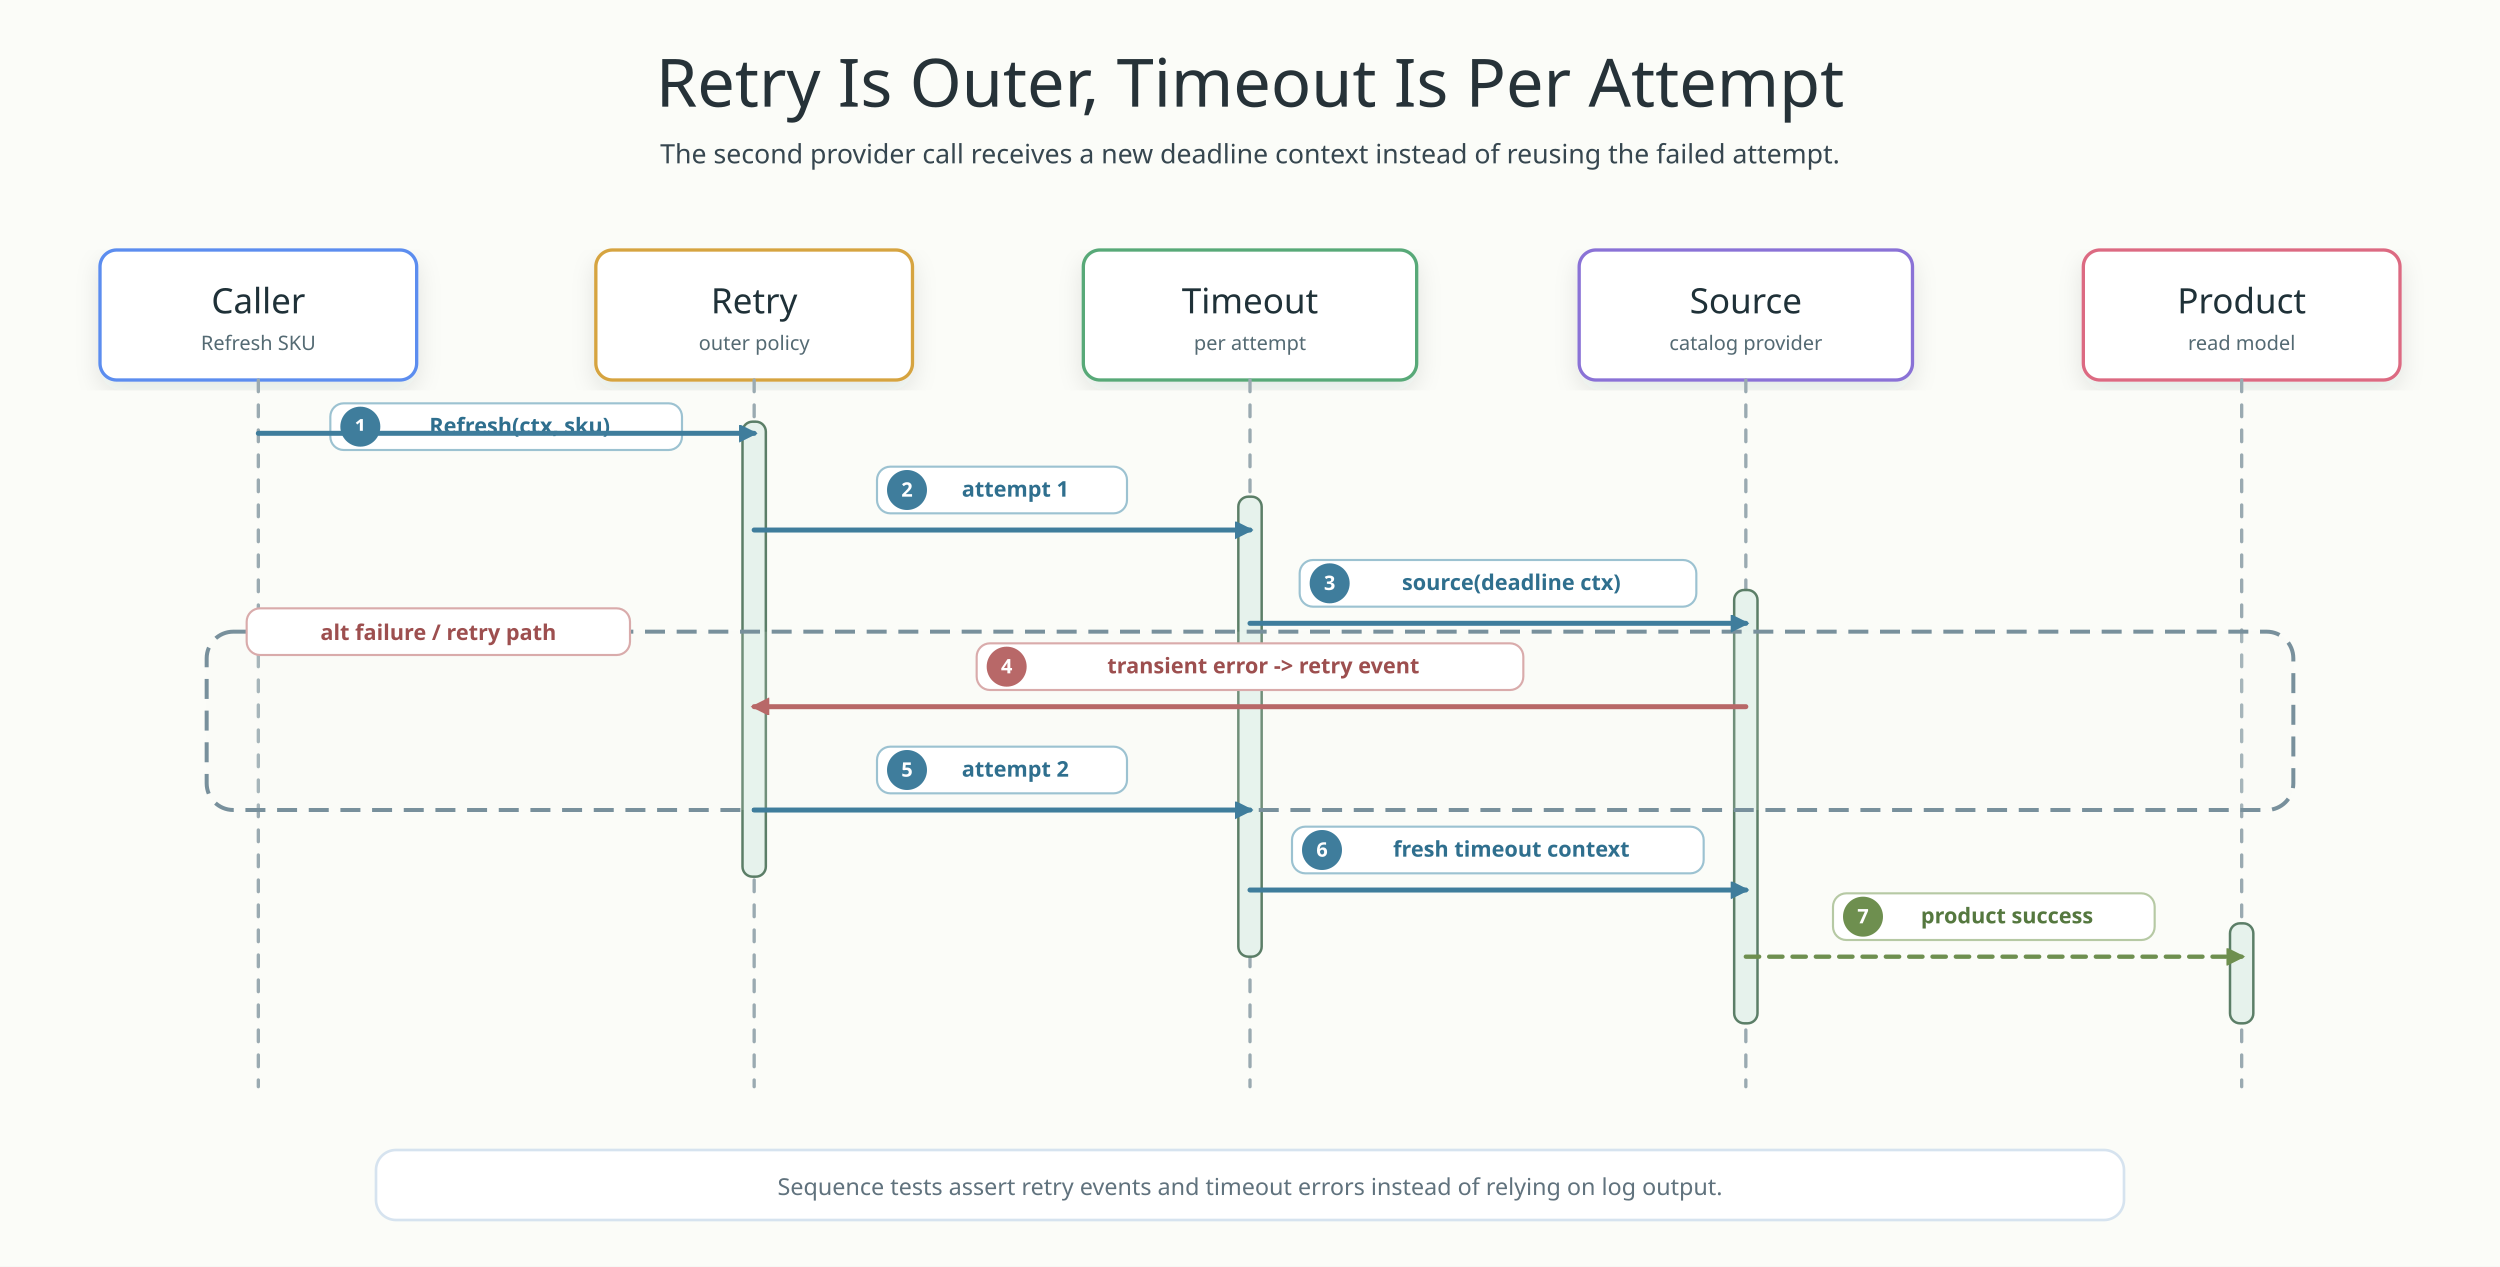
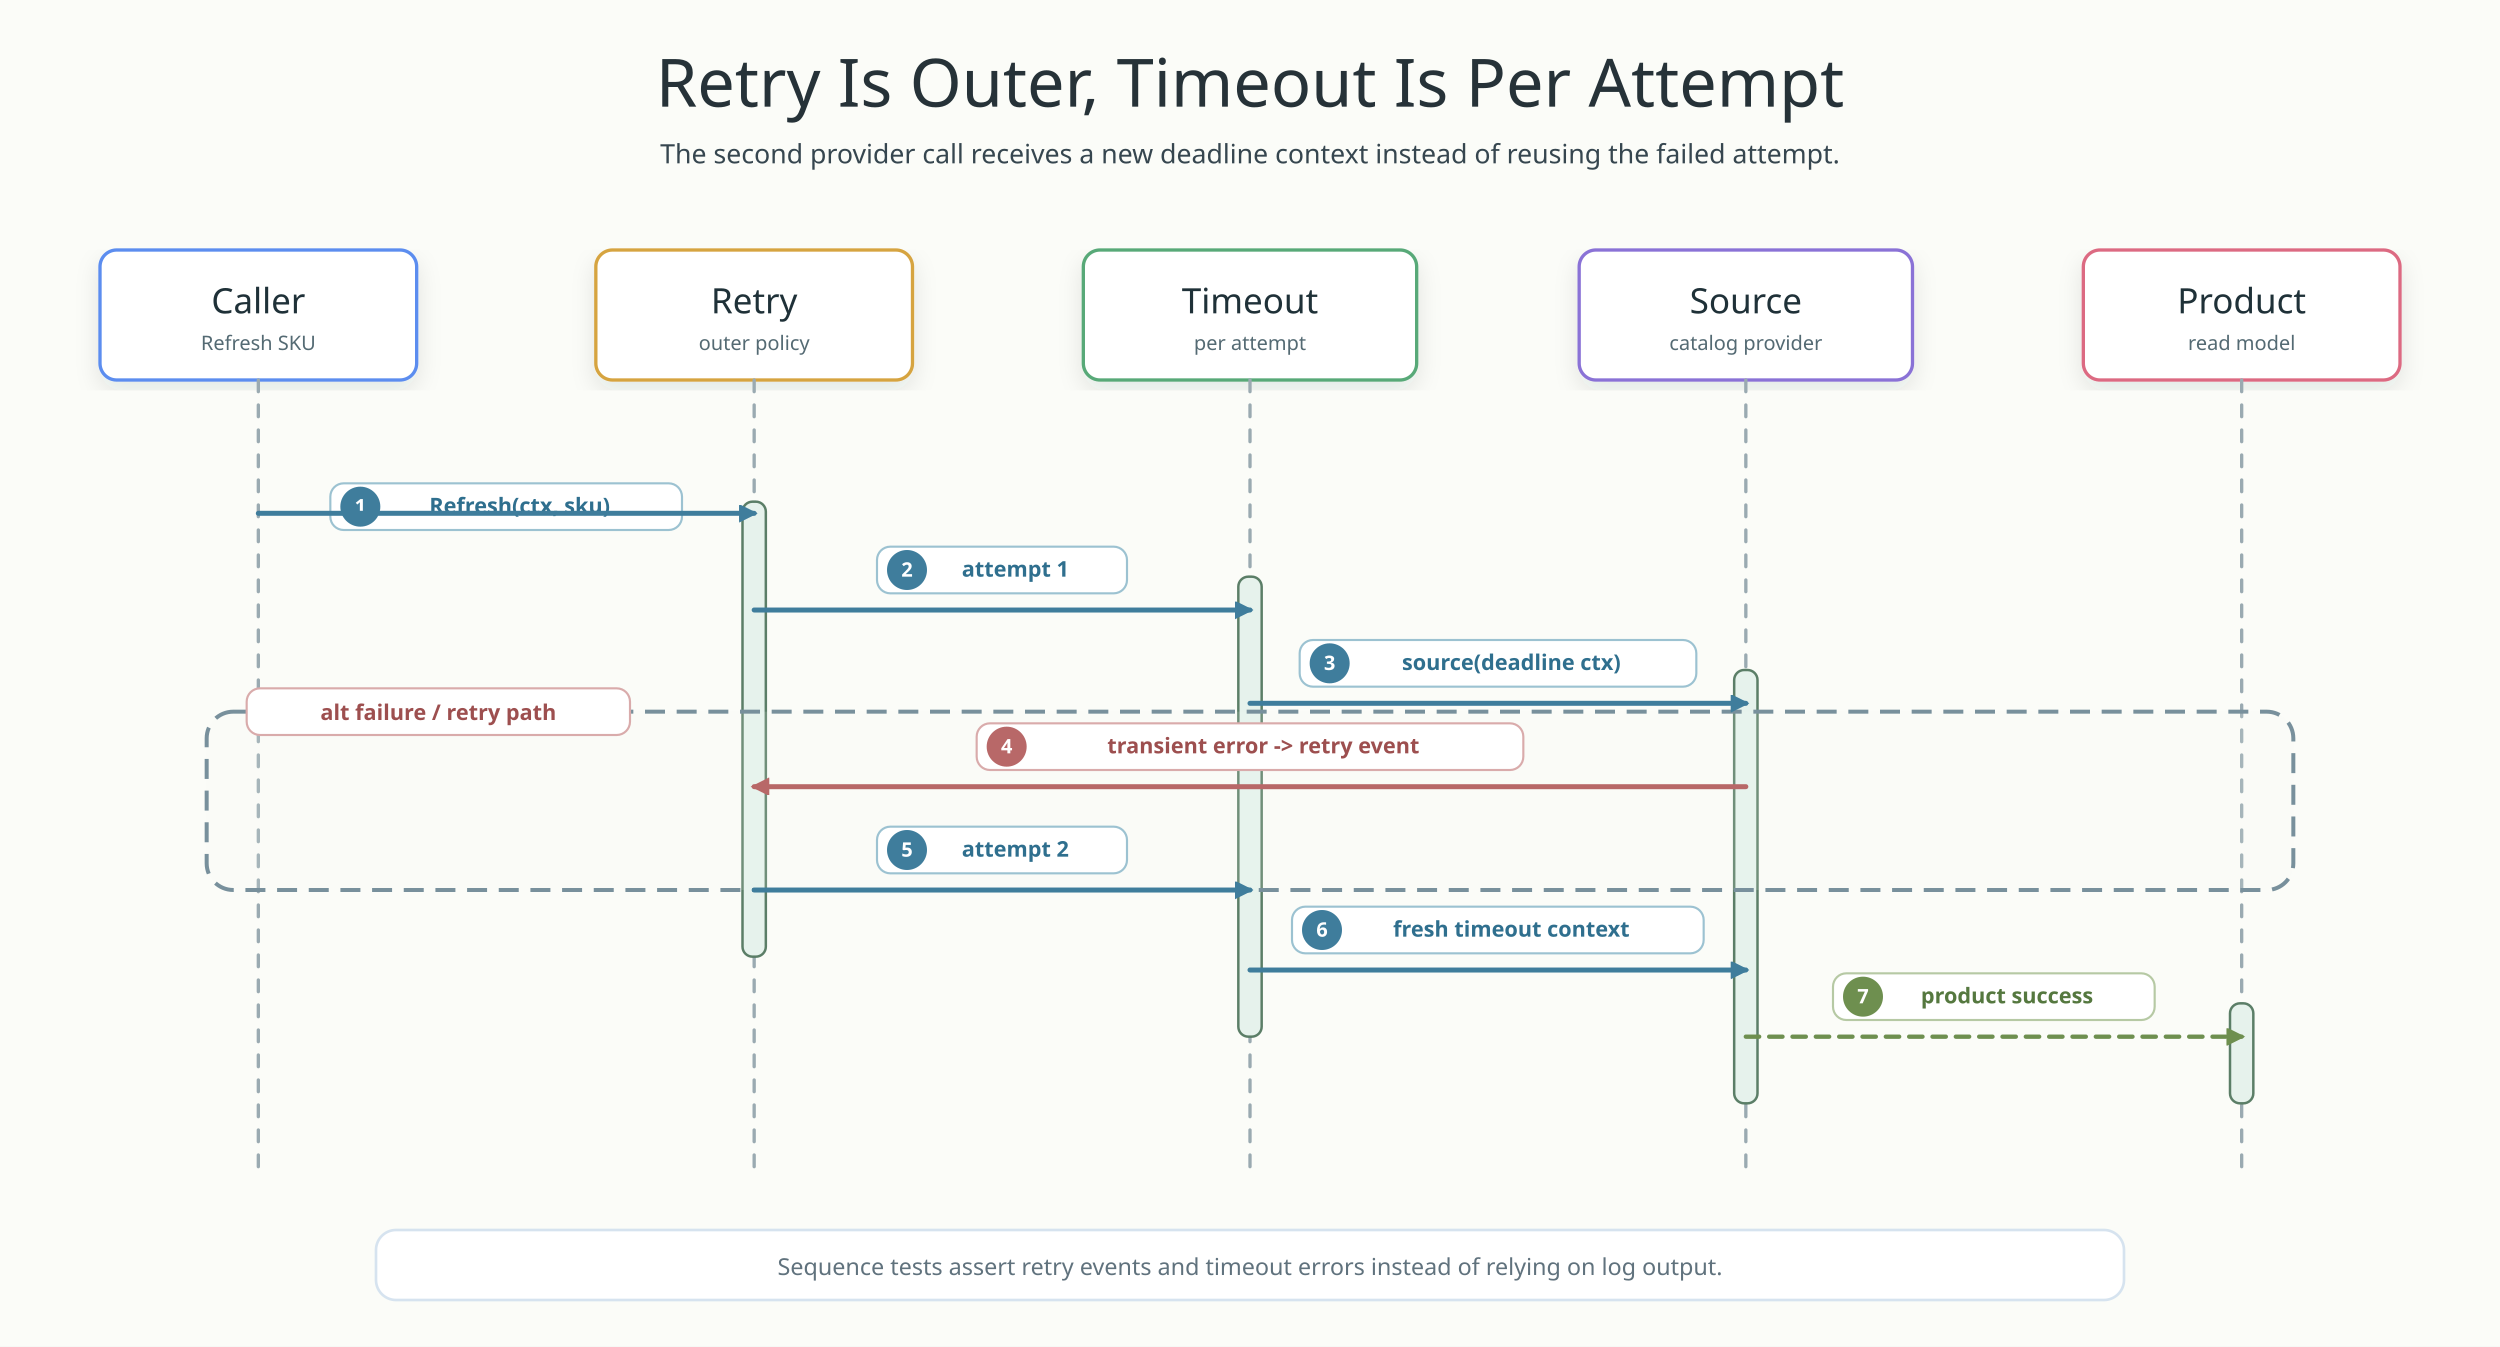
- <svg xmlns="http://www.w3.org/2000/svg" width="1500" height="760" viewBox="-60 0 1500 760" role="img" aria-labelledby="title desc">
+ <svg xmlns="http://www.w3.org/2000/svg" width="1500" height="808" viewBox="-60 0 1500 808" role="img" aria-labelledby="title desc">
  <defs>
    <filter id="shadow" x="-8%" y="-8%" width="116%" height="116%">
      <feDropShadow dx="0" dy="6" stdDeviation="7" flood-color="#203040" flood-opacity="0.10" />
    </filter>
    <marker id="arrow-call" markerWidth="13" markerHeight="13" refX="9" refY="5" orient="auto" markerUnits="userSpaceOnUse">
      <polygon points="0,0 10,5 0,10" fill="#3F7D9C" stroke="#3F7D9C" stroke-dasharray="none" style="stroke-dasharray:none" />
    </marker>
    <marker id="arrow-return" markerWidth="13" markerHeight="13" refX="9" refY="5" orient="auto" markerUnits="userSpaceOnUse">
      <polygon points="0,0 10,5 0,10" fill="#6E8F4F" stroke="#6E8F4F" stroke-dasharray="none" style="stroke-dasharray:none" />
    </marker>
    <marker id="arrow-async" markerWidth="13" markerHeight="13" refX="9" refY="5" orient="auto" markerUnits="userSpaceOnUse">
      <polygon points="0,0 10,5 0,10" fill="#755BC6" stroke="#755BC6" stroke-dasharray="none" style="stroke-dasharray:none" />
    </marker>
    <marker id="arrow-fail" markerWidth="13" markerHeight="13" refX="9" refY="5" orient="auto" markerUnits="userSpaceOnUse">
      <polygon points="0,0 10,5 0,10" fill="#B86868" stroke="#B86868" stroke-dasharray="none" style="stroke-dasharray:none" />
    </marker>
    <style>
      @font-face { font-family: 'Architects Daughter'; src: url('file:///Users/debop/Library/Fonts/ArchitectsDaughter-Regular.ttf') format('truetype'); }
      @font-face { font-family: 'Comic Mono'; src: url('file:///Users/debop/Library/Fonts/ComicMono.ttf') format('truetype'); }
      .canvas{fill:#fbfcf8}.title{font-family:'Architects Daughter';font-size:40px;fill:#263238}.subtitle,.detail,.footer{font-family:'Comic Mono';fill:#36464f}.subtitle{font-size:16px}.footer{font-size:14px;fill:#60727d}.cardTitle{font-family:'Architects Daughter';font-size:21px;fill:#1f3138}.role{font-family:'Comic Mono';font-size:12px;fill:#546a73}.card{fill:#ffffff;stroke-width:2;filter:url(#shadow)}.lifeline{stroke:#9aaab1;stroke-width:2;stroke-dasharray:7 8;stroke-linecap:round}.activation{fill:#e6f2ec;stroke:#5b7e67;stroke-width:1.5}.call,.return,.async,.fail{fill:none;stroke-width:3;stroke-linecap:round;stroke-linejoin:round}.call{stroke:#3F7D9C;marker-end:url(#arrow-call)}.return{stroke:#6E8F4F;stroke-width:2.6;stroke-dasharray:8 6;marker-end:url(#arrow-return)}.async{stroke:#755BC6;marker-end:url(#arrow-async)}.fail{stroke:#B86868;marker-end:url(#arrow-fail)}.alt{fill:#eef7f0;fill-opacity:.14;stroke:#78909c;stroke-width:2.4;stroke-dasharray:12 7}.label{fill:#ffffff;stroke:#d7e0e4;stroke-width:1.3}.callLabel{stroke:#9cc2d1}.returnLabel{stroke:#b6c9a4}.asyncLabel{stroke:#b8a9d5}.failLabel{stroke:#d9abab}.badgeText,.msg{font-family:'Comic Mono';font-size:12px;font-weight:700}.msg{font-size:13px}.callText{fill:#2f6f8e}.returnText{fill:#55783F}.asyncText{fill:#674b91}.failText{fill:#9d4f4f}
    </style>
  </defs>
-   <rect class="canvas" x="-60" y="0" width="1500" height="760" />
+   <rect class="canvas" x="-60" y="0" width="1500" height="808" />
  <text class="title" x="690" y="64" text-anchor="middle">Retry Is Outer, Timeout Is Per Attempt</text>
  <text class="subtitle" x="690" y="98" text-anchor="middle">The second provider call receives a new deadline context instead of reusing the failed attempt.</text>
  <g id="participant-1">
    <rect class="card" x="0" y="150" width="190" height="78" rx="10" fill="#E8F3FF" stroke="#5B8DEF" />
    <text class="cardTitle" x="95" y="188" text-anchor="middle">Caller</text>
    <text class="role" x="95" y="210" text-anchor="middle">Refresh SKU</text>
-     <line class="lifeline" x1="95" y1="228" x2="95" y2="652" />
+     <line class="lifeline" x1="95" y1="228" x2="95" y2="700" />
  </g>
  <g id="participant-2">
    <rect class="card" x="297.5" y="150" width="190" height="78" rx="10" fill="#FFF3D9" stroke="#D6A441" />
    <text class="cardTitle" x="392.5" y="188" text-anchor="middle">Retry</text>
    <text class="role" x="392.5" y="210" text-anchor="middle">outer policy</text>
-     <line class="lifeline" x1="392.5" y1="228" x2="392.5" y2="652" />
+     <line class="lifeline" x1="392.5" y1="228" x2="392.5" y2="700" />
  </g>
  <g id="participant-3">
    <rect class="card" x="590" y="150" width="200" height="78" rx="10" fill="#EAF7EF" stroke="#58A978" />
    <text class="cardTitle" x="690" y="188" text-anchor="middle">Timeout</text>
    <text class="role" x="690" y="210" text-anchor="middle">per attempt</text>
-     <line class="lifeline" x1="690" y1="228" x2="690" y2="652" />
+     <line class="lifeline" x1="690" y1="228" x2="690" y2="700" />
  </g>
  <g id="participant-4">
    <rect class="card" x="887.5" y="150" width="200" height="78" rx="10" fill="#F1ECFF" stroke="#8A72D6" />
    <text class="cardTitle" x="987.5" y="188" text-anchor="middle">Source</text>
    <text class="role" x="987.5" y="210" text-anchor="middle">catalog provider</text>
-     <line class="lifeline" x1="987.5" y1="228" x2="987.5" y2="652" />
+     <line class="lifeline" x1="987.5" y1="228" x2="987.5" y2="700" />
  </g>
  <g id="participant-5">
    <rect class="card" x="1190" y="150" width="190" height="78" rx="10" fill="#FDECEF" stroke="#DC6B82" />
    <text class="cardTitle" x="1285" y="188" text-anchor="middle">Product</text>
    <text class="role" x="1285" y="210" text-anchor="middle">read model</text>
-     <line class="lifeline" x1="1285" y1="228" x2="1285" y2="652" />
+     <line class="lifeline" x1="1285" y1="228" x2="1285" y2="700" />
  </g>
-   <rect class="activation" x="385.5" y="253" width="14" height="273" rx="6" />
-   <rect class="activation" x="683" y="298" width="14" height="276" rx="6" />
-   <rect class="activation" x="980.5" y="354" width="14" height="260" rx="6" />
-   <rect class="activation" x="1278" y="554" width="14" height="60" rx="6" />
-   <rect class="alt" x="64" y="379" width="1252" height="107" rx="16" />
-   <rect class="label failLabel" x="88" y="365" width="230" height="28" rx="8" />
-   <text class="msg failText" x="203" y="384" text-anchor="middle">alt failure / retry path</text>
+   <rect class="activation" x="385.5" y="301" width="14" height="273" rx="6" />
+   <rect class="activation" x="683" y="346" width="14" height="276" rx="6" />
+   <rect class="activation" x="980.5" y="402" width="14" height="260" rx="6" />
+   <rect class="activation" x="1278" y="602" width="14" height="60" rx="6" />
+   <rect class="alt" x="64" y="427" width="1252" height="107" rx="16" />
+   <rect class="label failLabel" x="88" y="413" width="230" height="28" rx="8" />
+   <text class="msg failText" x="203" y="432" text-anchor="middle">alt failure / retry path</text>
  <g id="message-1">
-     <rect class="label callLabel" x="138.2" y="242" width="211" height="28" rx="8" />
-     <circle cx="156.2" cy="256" r="12" fill="#3F7D9C" />
-     <text class="badgeText" x="156.2" y="260" text-anchor="middle" fill="#fff">1</text>
-     <text class="msg callText" x="251.8" y="260" text-anchor="middle">Refresh(ctx, sku)</text>
-     <path class="call" d="M 95 260 H 392.5" />
+     <rect class="label callLabel" x="138.2" y="290" width="211" height="28" rx="8" />
+     <circle cx="156.2" cy="304" r="12" fill="#3F7D9C" />
+     <text class="badgeText" x="156.2" y="308" text-anchor="middle" fill="#fff">1</text>
+     <text class="msg callText" x="251.8" y="308" text-anchor="middle">Refresh(ctx, sku)</text>
+     <path class="call" d="M 95 308 H 392.5" />
  </g>
  <g id="message-2">
-     <rect class="label callLabel" x="466.2" y="280" width="150" height="28" rx="8" />
-     <circle cx="484.2" cy="294" r="12" fill="#3F7D9C" />
-     <text class="badgeText" x="484.2" y="298" text-anchor="middle" fill="#fff">2</text>
-     <text class="msg callText" x="549.2" y="298" text-anchor="middle">attempt 1</text>
-     <path class="call" d="M 392.5 318 H 690" />
+     <rect class="label callLabel" x="466.2" y="328" width="150" height="28" rx="8" />
+     <circle cx="484.2" cy="342" r="12" fill="#3F7D9C" />
+     <text class="badgeText" x="484.2" y="346" text-anchor="middle" fill="#fff">2</text>
+     <text class="msg callText" x="549.2" y="346" text-anchor="middle">attempt 1</text>
+     <path class="call" d="M 392.5 366 H 690" />
  </g>
  <g id="message-3">
-     <rect class="label callLabel" x="719.8" y="336" width="238" height="28" rx="8" />
-     <circle cx="737.8" cy="350" r="12" fill="#3F7D9C" />
-     <text class="badgeText" x="737.8" y="354" text-anchor="middle" fill="#fff">3</text>
-     <text class="msg callText" x="846.8" y="354" text-anchor="middle">source(deadline ctx)</text>
-     <path class="call" d="M 690 374 H 987.5" />
+     <rect class="label callLabel" x="719.8" y="384" width="238" height="28" rx="8" />
+     <circle cx="737.8" cy="398" r="12" fill="#3F7D9C" />
+     <text class="badgeText" x="737.8" y="402" text-anchor="middle" fill="#fff">3</text>
+     <text class="msg callText" x="846.8" y="402" text-anchor="middle">source(deadline ctx)</text>
+     <path class="call" d="M 690 422 H 987.5" />
  </g>
  <g id="message-4">
-     <rect class="label failLabel" x="526" y="386" width="328" height="28" rx="8" />
-     <circle cx="544" cy="400" r="12" fill="#B86868" />
-     <text class="badgeText" x="544" y="404" text-anchor="middle" fill="#fff">4</text>
-     <text class="msg failText" x="698" y="404" text-anchor="middle">transient error -&gt; retry event</text>
-     <path class="fail" d="M 987.5 424 H 392.5" />
+     <rect class="label failLabel" x="526" y="434" width="328" height="28" rx="8" />
+     <circle cx="544" cy="448" r="12" fill="#B86868" />
+     <text class="badgeText" x="544" y="452" text-anchor="middle" fill="#fff">4</text>
+     <text class="msg failText" x="698" y="452" text-anchor="middle">transient error -&gt; retry event</text>
+     <path class="fail" d="M 987.5 472 H 392.5" />
  </g>
  <g id="message-5">
-     <rect class="label callLabel" x="466.2" y="448" width="150" height="28" rx="8" />
-     <circle cx="484.2" cy="462" r="12" fill="#3F7D9C" />
-     <text class="badgeText" x="484.2" y="466" text-anchor="middle" fill="#fff">5</text>
-     <text class="msg callText" x="549.2" y="466" text-anchor="middle">attempt 2</text>
-     <path class="call" d="M 392.5 486 H 690" />
+     <rect class="label callLabel" x="466.2" y="496" width="150" height="28" rx="8" />
+     <circle cx="484.2" cy="510" r="12" fill="#3F7D9C" />
+     <text class="badgeText" x="484.2" y="514" text-anchor="middle" fill="#fff">5</text>
+     <text class="msg callText" x="549.2" y="514" text-anchor="middle">attempt 2</text>
+     <path class="call" d="M 392.5 534 H 690" />
  </g>
  <g id="message-6">
-     <rect class="label callLabel" x="715.2" y="496" width="247" height="28" rx="8" />
-     <circle cx="733.2" cy="510" r="12" fill="#3F7D9C" />
-     <text class="badgeText" x="733.2" y="514" text-anchor="middle" fill="#fff">6</text>
-     <text class="msg callText" x="846.8" y="514" text-anchor="middle">fresh timeout context</text>
-     <path class="call" d="M 690 534 H 987.5" />
+     <rect class="label callLabel" x="715.2" y="544" width="247" height="28" rx="8" />
+     <circle cx="733.2" cy="558" r="12" fill="#3F7D9C" />
+     <text class="badgeText" x="733.2" y="562" text-anchor="middle" fill="#fff">6</text>
+     <text class="msg callText" x="846.8" y="562" text-anchor="middle">fresh timeout context</text>
+     <path class="call" d="M 690 582 H 987.5" />
  </g>
  <g id="message-7">
-     <rect class="label returnLabel" x="1039.8" y="536" width="193" height="28" rx="8" />
-     <circle cx="1057.8" cy="550" r="12" fill="#6E8F4F" />
-     <text class="badgeText" x="1057.8" y="554" text-anchor="middle" fill="#fff">7</text>
-     <text class="msg returnText" x="1144.2" y="554" text-anchor="middle">product success</text>
-     <path class="return" d="M 987.5 574 H 1285" />
+     <rect class="label returnLabel" x="1039.8" y="584" width="193" height="28" rx="8" />
+     <circle cx="1057.8" cy="598" r="12" fill="#6E8F4F" />
+     <text class="badgeText" x="1057.8" y="602" text-anchor="middle" fill="#fff">7</text>
+     <text class="msg returnText" x="1144.2" y="602" text-anchor="middle">product success</text>
+     <path class="return" d="M 987.5 622 H 1285" />
  </g>
  <g>
-     <rect x="165.6" y="690" width="1048.8" height="42" rx="12" fill="#ffffff" stroke="#D6E3EF" stroke-width="1.6" />
-     <text class="footer" x="690" y="717" text-anchor="middle">Sequence tests assert retry events and timeout errors instead of relying on log output.</text>
+     <rect x="165.6" y="738" width="1048.8" height="42" rx="12" fill="#ffffff" stroke="#D6E3EF" stroke-width="1.6" />
+     <text class="footer" x="690" y="765" text-anchor="middle">Sequence tests assert retry events and timeout errors instead of relying on log output.</text>
  </g>
</svg>
